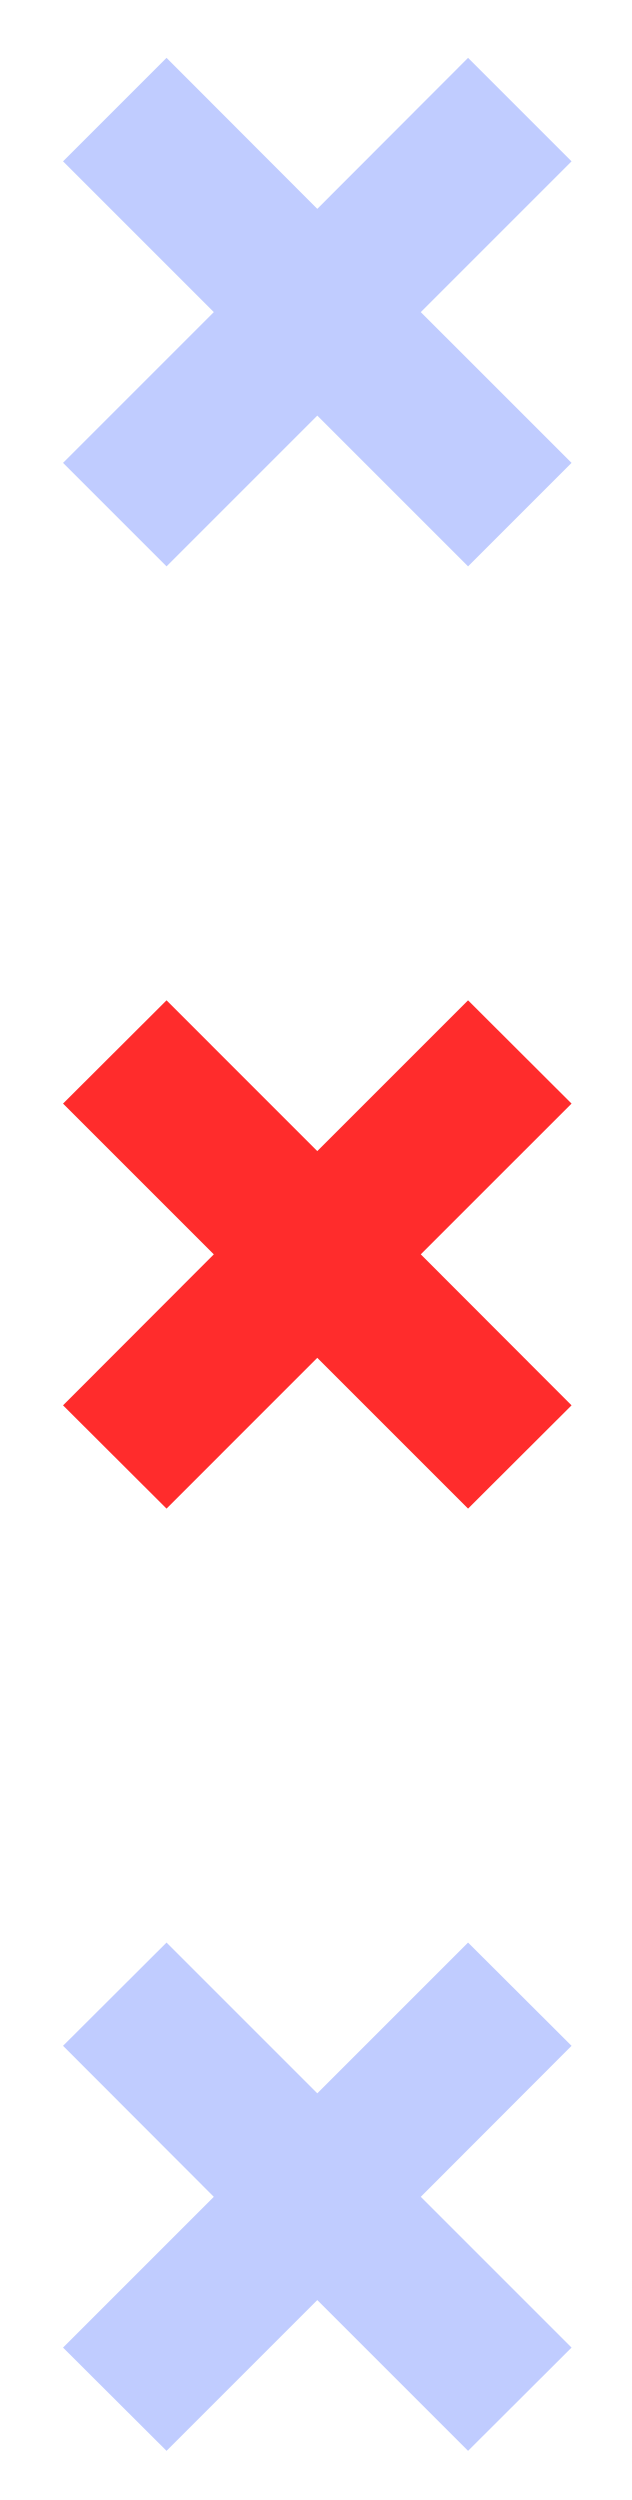
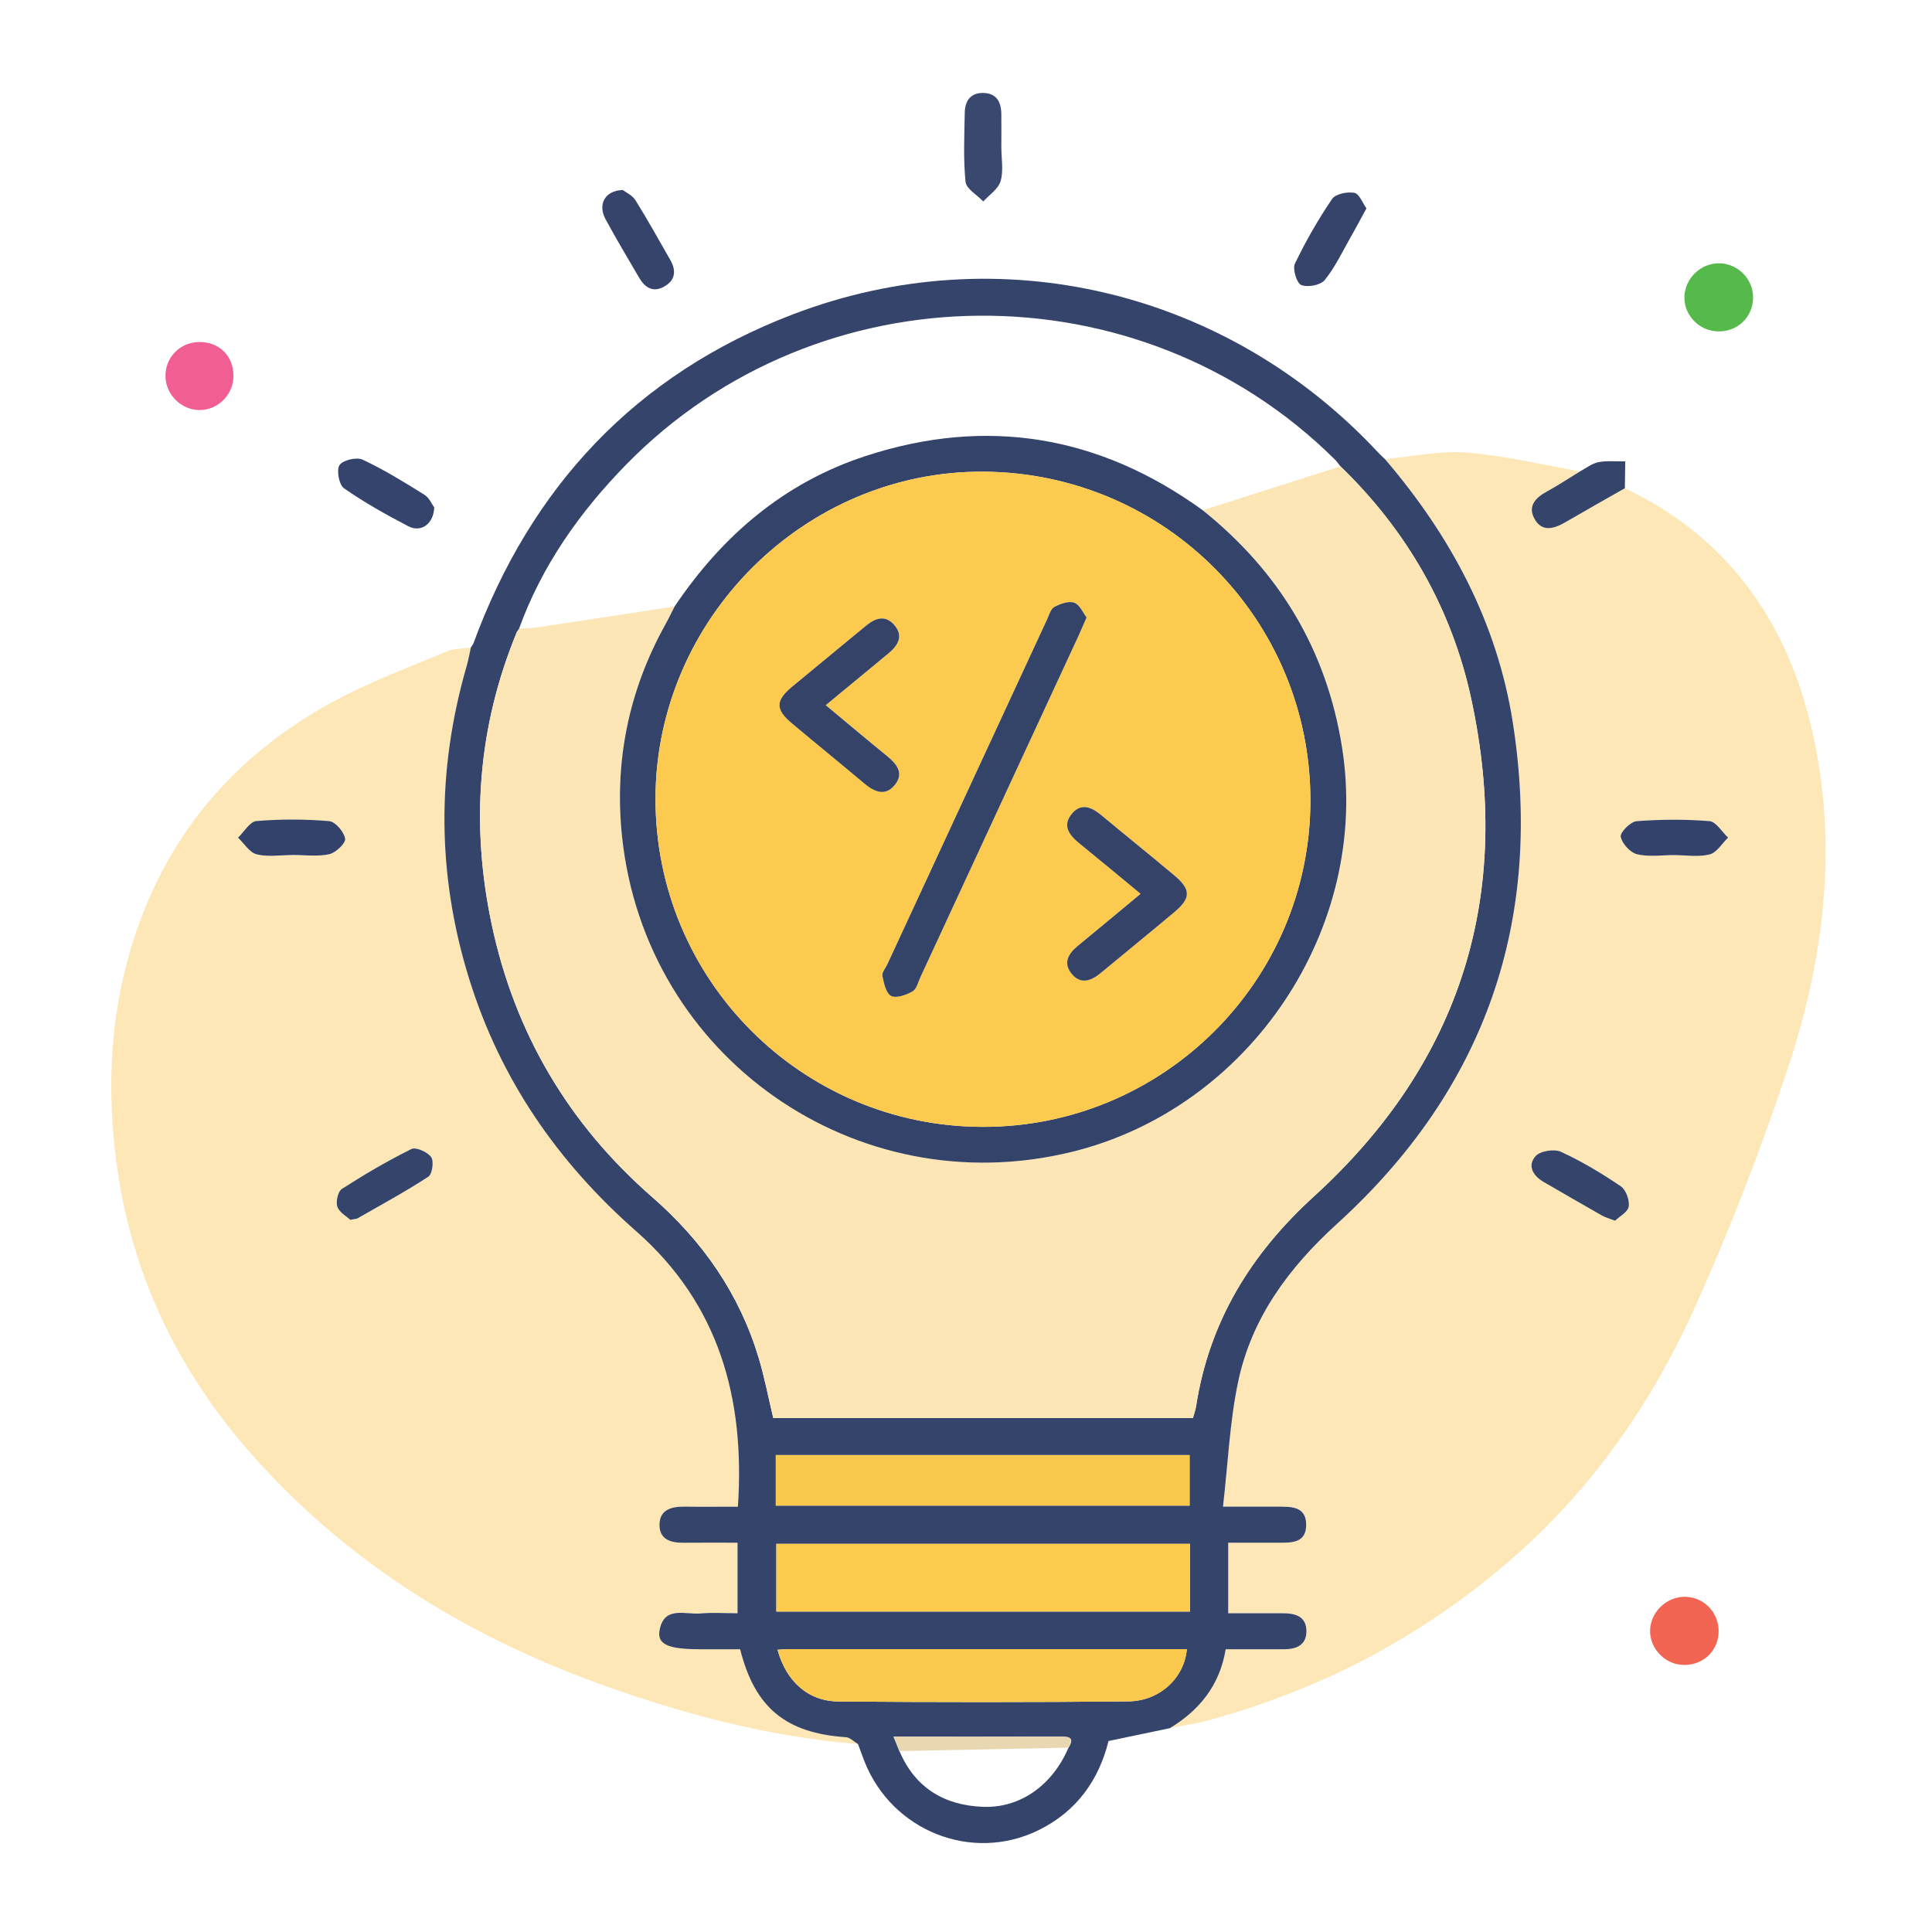
- <svg xmlns="http://www.w3.org/2000/svg" version="1.1" id="Layer_1" x="0px" y="0px" viewBox="0 0 26.85 106.29" style="enable-background:new 0 0 26.85 106.29;" xml:space="preserve">
-   <g>
-     <polygon style="fill:#C0CCFF;" points="24.3,6.86 19.9,2.46 13.49,8.88 7.08,2.46 2.68,6.86 9.09,13.27 2.68,19.68 7.08,24.08    13.49,17.67 19.9,24.08 24.3,19.68 17.89,13.27  " />
-     <polygon style="fill:#FF2C2C;" points="24.3,46.92 19.9,42.53 13.49,48.94 7.08,42.53 2.68,46.92 9.09,53.33 2.68,59.75    7.08,64.14 13.49,57.73 19.9,64.14 24.3,59.75 17.89,53.33  " />
-     <polygon style="fill:#C0CCFF;" points="24.3,86.98 19.9,82.59 13.49,89 7.08,82.59 2.68,86.98 9.09,93.4 2.68,99.81 7.08,104.2    13.49,97.79 19.9,104.2 24.3,99.81 17.89,93.4  " />
-   </g>
+ <svg xmlns="http://www.w3.org/2000/svg" id="Layer_1" data-name="Layer 1" viewBox="0 0 480.95 480.95">
+   <path d="M404.48,121.54c26.91,12.81,41.5,35,47.28,63.38,5.63,27.65,2,54.9-6.79,81.28-6.73,20.2-14.45,40.16-23.2,59.56-10.79,23.92-25.76,45.26-45.76,62.59-22.11,19.16-47.44,32.44-75.71,40.03-2.97,.8-6.05,1.21-9.08,1.81,7.39-4.48,12.43-10.69,13.9-19.64,4.95,0,9.62-.01,14.29,0,3.15,.01,5.82-.9,5.81-4.53-.01-3.7-2.8-4.44-5.9-4.44-4.48,0-8.96,0-13.57,0v-17.56c4.13,0,8,.02,11.87,0,3.45-.02,7.63,.41,7.54-4.61-.08-4.58-3.99-4.38-7.34-4.36-4.01,.02-8.02,0-13.37,0,1.26-10.85,1.67-21.17,3.78-31.13,3.37-15.93,12.63-28.39,24.67-39.34,36.91-33.56,51.36-75.43,43.72-124.6-3.88-24.97-15.46-46.59-31.83-65.69,6.76-.62,13.6-2.16,20.27-1.63,9.49,.76,18.86,3.04,28.28,4.67-2.77,1.69-5.48,3.49-8.32,5.05-2.78,1.52-4.75,3.58-3.1,6.68,1.81,3.41,4.78,2.65,7.62,1.01,4.96-2.87,9.95-5.69,14.92-8.53Zm-2.43,182.35c1.13-1.1,3.21-2.19,3.41-3.55,.23-1.59-.69-4.16-1.98-5.03-4.75-3.2-9.7-6.19-14.89-8.58-1.67-.77-5.15-.23-6.31,1.06-2.12,2.35-.68,4.9,2,6.45,4.83,2.8,9.66,5.6,14.52,8.36,.79,.45,1.71,.69,3.25,1.29Zm14.75-91.03c2.95,0,6.03,.52,8.8-.19,1.77-.45,3.07-2.72,4.58-4.18-1.54-1.43-2.99-3.97-4.63-4.1-6.01-.49-12.11-.45-18.13,.01-1.52,.12-4.17,2.81-3.97,3.87,.32,1.71,2.37,3.95,4.08,4.37,2.93,.72,6.16,.2,9.27,.21Z" style="fill: #fee7b6;" />
+   <path d="M213.6,434.17c-21.23-1.71-41.66-6.99-61.68-14.02-34.44-12.09-64.86-30.52-89.19-58.01-18.61-21.03-30.3-45.44-33.85-73.57-2.62-20.72-1.05-40.87,6.44-60.49,9.08-23.78,25.37-41.24,47.41-53.3,9.11-4.98,18.98-8.59,28.58-12.64,1.78-.75,3.93-.64,5.92-.93-.34,1.51-.6,3.04-1.03,4.53-7.54,26.05-7.44,52.02,.62,77.95,7.76,24.98,21.99,45.58,41.57,62.79,20.62,18.13,27.14,41.66,25.32,68.57-4.7,0-9.05,.04-13.4-.01-3.36-.04-6.23,.9-6.11,4.74,.11,3.6,3.01,4.28,6.1,4.25,4.46-.04,8.91-.01,13.32-.01v17.56c-3.31,0-6.28-.22-9.21,.05-3.83,.36-9.14-2.02-10.22,4.32-.58,3.4,2.29,4.59,10,4.59,3.4,0,6.81,0,10.08,0,3.67,14.62,11.44,20.9,26.35,21.9,1.03,.07,2,1.12,3,1.71Zm-126.4-130.5c1.21-.24,1.56-.22,1.81-.37,5.91-3.39,11.92-6.64,17.61-10.36,.98-.64,1.43-3.86,.71-4.88-.9-1.28-3.8-2.57-4.93-2.01-5.95,2.95-11.71,6.33-17.31,9.93-.99,.63-1.55,3.2-1.11,4.45,.51,1.45,2.35,2.44,3.22,3.25Zm-14.53-90.8s0-.01,0-.02c3.1,0,6.3,.46,9.27-.18,1.63-.35,4.15-2.76,3.97-3.86-.28-1.7-2.43-4.25-3.97-4.38-6.01-.51-12.11-.52-18.12-.02-1.63,.13-3.06,2.7-4.58,4.14,1.53,1.44,2.85,3.68,4.63,4.14,2.77,.7,5.85,.19,8.8,.19Z" style="fill: #fee7b6;" />
+   <path d="M213.6,434.17c-1-.59-1.97-1.64-3-1.71-14.91-1-22.69-7.28-26.35-21.9-3.27,0-6.67,0-10.08,0-7.71,0-10.58-1.19-10-4.59,1.08-6.35,6.4-3.97,10.22-4.32,2.93-.27,5.9-.05,9.21-.05v-17.56c-4.4,0-8.86-.03-13.32,.01-3.09,.03-6-.65-6.1-4.25-.12-3.84,2.76-4.78,6.11-4.74,4.35,.06,8.7,.01,13.4,.01,1.82-26.92-4.7-50.45-25.32-68.57-19.59-17.22-33.81-37.82-41.57-62.79-8.06-25.93-8.16-51.9-.62-77.95,.43-1.48,.69-3.02,1.03-4.53,0,0-.05,.03-.05,.03,.22-.33,.43-.66,.65-.98,14.31-39.14,40.54-67.06,79.48-81.99,51.47-19.73,108.31-5.93,145.85,34.42,.52,.56,1.1,1.07,1.65,1.6,16.37,19.11,27.95,40.72,31.83,65.69,7.64,49.18-6.82,91.04-43.72,124.6-12.04,10.95-21.3,23.4-24.67,39.34-2.11,9.96-2.52,20.28-3.78,31.13,5.35,0,9.36,.01,13.37,0,3.36-.01,7.26-.22,7.34,4.36,.09,5.02-4.09,4.59-7.54,4.61-3.87,.02-7.74,0-11.87,0v17.56c4.61,0,9.09,0,13.57,0,3.09,0,5.88,.74,5.9,4.44,.01,3.63-2.66,4.55-5.81,4.53-4.67-.02-9.34,0-14.29,0-1.47,8.95-6.51,15.16-13.9,19.64-4.95,1.04-9.89,2.07-15.27,3.2-2.36,9.62-7.92,17.56-17.47,22.22-16.55,8.08-36.38,.2-43.26-17.09-.57-1.44-1.08-2.91-1.62-4.36Zm10.3,1.74c3.91,9.19,11.22,13.53,20.84,13.88,9.32,.34,17.29-5.44,21.25-14.73,1.17-1.85,.92-2.75-1.53-2.75-13.78,.05-27.56,.02-42.02,.02,.61,1.5,1.03,2.54,1.45,3.57ZM129.32,156.4c-.21,.3-.42,.6-.64,.9-9.79,23.66-11.55,48.08-6.25,72.97,5.74,26.95,19.14,49.6,39.91,67.72,12.55,10.95,21.7,24.04,26.51,40.01,1.47,4.89,2.43,9.94,3.64,15h104.47c.3-1.1,.64-1.98,.78-2.9,3.28-21.09,13.6-37.92,29.36-52.28,36.84-33.57,49.62-75.36,39.14-123.86-4.83-22.37-15.94-41.81-32.54-57.86-.48-.59-.92-1.24-1.46-1.77-48.62-48.17-128.55-47.59-176.39,1.35-11.54,11.81-20.93,25.1-26.62,40.77l.08-.05Zm166.9,227.93h-102.96v16.85h102.96v-16.85Zm-103.1-9.52h103.01v-12.59h-103.01v12.59Zm.43,35.89c2.18,7.92,7.65,12.81,15.22,12.87,24.04,.19,48.09,.21,72.13-.03,7.87-.08,13.95-5.94,14.54-13-33.11,0-66.21,0-99.3,0-.77,0-1.54,.09-2.6,.16Z" style="fill: #35446a;" />
+   <path d="M249.28,36.74c0,2.8,.56,5.76-.19,8.35-.56,1.94-2.81,3.39-4.31,5.06-1.55-1.63-4.25-3.14-4.42-4.9-.57-5.7-.3-11.49-.19-17.25,.05-2.8,1.37-4.86,4.48-4.86,3.36,0,4.58,2.16,4.62,5.2,.04,2.8,0,5.6,0,8.4Z" style="fill: #3a476e;" />
+   <path d="M340.16,51.87c-1.54,2.82-2.69,5.01-3.91,7.14-2.08,3.63-3.88,7.51-6.49,10.72-1.03,1.27-4.24,1.86-5.83,1.22-1.12-.45-2.21-3.98-1.58-5.3,2.67-5.58,5.78-10.99,9.25-16.11,.86-1.27,3.79-1.86,5.55-1.54,1.22,.23,2.06,2.55,3.02,3.88Z" style="fill: #36446c;" />
+   <path d="M436.41,74.18c-.08,4.8-3.89,8.43-8.75,8.32-4.74-.1-8.55-4.13-8.34-8.79,.21-4.48,4.08-8.17,8.57-8.17,4.7,0,8.6,3.94,8.52,8.64Z" style="fill: #55b94c;" />
+   <path d="M108.1,126.33c-.19,4.23-3.35,6.29-6.46,4.67-5.5-2.86-10.93-5.91-16.01-9.45-1.24-.86-1.92-4.54-1.11-5.77,.82-1.25,4.26-2.06,5.76-1.35,5.32,2.49,10.36,5.6,15.35,8.72,1.27,.79,1.96,2.5,2.46,3.17Z" style="fill: #35446c;" />
+   <path d="M155.03,47.3c.69,.54,2.37,1.28,3.17,2.56,3.04,4.86,5.81,9.89,8.67,14.87,1.58,2.75,1.2,5.17-1.68,6.69-2.79,1.48-4.74,.03-6.14-2.38-2.81-4.82-5.69-9.61-8.33-14.52-1.94-3.6-.18-7.09,4.32-7.22Z" style="fill: #36446c;" />
+   <path d="M410.78,405.58c.27-4.64,4.48-8.36,9.13-8.06,4.72,.3,8.25,4.4,7.9,9.18-.35,4.77-4.36,8.13-9.25,7.74-4.46-.35-8.04-4.43-7.78-8.86Z" style="fill: #f26552;" />
+   <path d="M58.12,93.5c.03,4.72-3.82,8.61-8.5,8.58-4.46-.03-8.29-3.79-8.43-8.25-.14-4.78,3.55-8.62,8.36-8.69,4.97-.07,8.54,3.41,8.57,8.36Z" style="fill: #f05e93;" />
+   <path d="M404.48,121.54c-4.98,2.84-9.96,5.66-14.92,8.53-2.84,1.64-5.81,2.41-7.62-1.01-1.65-3.1,.32-5.16,3.1-6.68,2.84-1.55,5.55-3.36,8.32-5.05,1.5-.79,2.92-1.96,4.52-2.27,2.17-.42,4.47-.17,6.71-.21-.03,2.23-.07,4.46-.1,6.69Z" style="fill: #34446b;" />
+   <path d="M117.82,160.26c-.22,.33-.43,.66-.65,.98,.22-.33,.43-.66,.65-.98Z" style="fill: #fee7b6;" />
+   <path d="M402.05,303.89c-1.54-.6-2.46-.84-3.25-1.29-4.86-2.76-9.69-5.56-14.52-8.36-2.68-1.55-4.13-4.1-2-6.45,1.16-1.29,4.64-1.83,6.31-1.06,5.19,2.39,10.15,5.37,14.89,8.58,1.28,.87,2.21,3.43,1.98,5.03-.2,1.36-2.28,2.46-3.41,3.55Z" style="fill: #35446b;" />
+   <path d="M416.81,212.86c-3.1,0-6.34,.51-9.27-.2-1.71-.42-3.76-2.65-4.08-4.37-.2-1.07,2.45-3.76,3.97-3.87,6.02-.46,12.12-.5,18.13-.01,1.64,.13,3.09,2.67,4.63,4.1-1.51,1.46-2.82,3.73-4.58,4.18-2.77,.71-5.85,.19-8.8,.18Z" style="fill: #33426a;" />
+   <path d="M87.21,303.67c-.87-.82-2.7-1.8-3.22-3.25-.44-1.25,.12-3.81,1.11-4.45,5.6-3.59,11.35-6.98,17.31-9.93,1.13-.56,4.03,.74,4.93,2.01,.72,1.02,.27,4.24-.71,4.88-5.7,3.72-11.7,6.97-17.61,10.36-.25,.15-.6,.13-1.81,.37Z" style="fill: #35446b;" />
+   <path d="M72.68,212.86c-2.95,0-6.03,.52-8.8-.19-1.78-.45-3.1-2.7-4.63-4.14,1.52-1.45,2.95-4.01,4.58-4.14,6.01-.5,12.11-.49,18.12,.02,1.53,.13,3.69,2.68,3.97,4.38,.18,1.1-2.34,3.51-3.97,3.86-2.97,.64-6.17,.18-9.27,.18,0,0,0,.01,0,.02Z" style="fill: #32426a;" />
+   <path d="M333.71,116.1c16.6,16.05,27.71,35.49,32.54,57.86,10.48,48.5-2.3,90.29-39.14,123.86-15.76,14.36-26.08,31.19-29.36,52.28-.14,.91-.48,1.8-.78,2.9h-104.47c-1.21-5.06-2.17-10.1-3.64-15-4.81-15.98-13.96-29.07-26.51-40.01-20.77-18.12-34.17-40.77-39.91-67.72-5.3-24.89-3.54-49.31,6.25-72.97,.21-.3,.42-.6,.64-.9,0,0-.08,.05-.08,.05,1.38-.07,2.78-.01,4.14-.22,11.52-1.73,23.04-3.5,34.56-5.27-.78,1.52-1.52,3.05-2.34,4.54-9.13,16.47-12.72,34.21-10.74,52.81,5.84,54.9,58.15,91.48,111.79,78.46,44.55-10.81,74.57-55.84,67.44-100.74-3.86-24.3-15.64-43.74-34.67-59.02,11.43-3.64,22.86-7.28,34.28-10.92Z" style="fill: #fce6b6;" />
+   <path d="M296.23,384.33v16.85h-102.96v-16.85h102.96Z" style="fill: #fdcb4e;" />
+   <path d="M193.13,374.81v-12.59h103.01v12.59h-103.01Z" style="fill: #f9c94e;" />
+   <path d="M193.56,410.7c1.06-.07,1.83-.16,2.6-.16,33.1,0,66.19,0,99.3,0-.59,7.06-6.68,12.92-14.54,13-24.04,.24-48.09,.22-72.13,.03-7.57-.06-13.04-4.95-15.22-12.87Z" style="fill: #fac94e;" />
+   <path d="M265.99,435.06c-14.03,.28-28.06,.57-42.1,.85-.42-1.04-.84-2.07-1.45-3.57,14.46,0,28.24,.03,42.02-.02,2.44,0,2.7,.89,1.53,2.75Z" style="fill: #e8d7b0;" />
+   <path d="M129.32,156.4c-.21,.3-.42,.6-.64,.9,.21-.3,.42-.6,.64-.9Z" style="fill: #fcfcfc;" />
+   <path d="M167.94,150.97c11.85-17.62,27.3-30.86,47.64-37.48,30.14-9.81,58.17-5.06,83.84,13.54,19.03,15.28,30.81,34.72,34.67,59.02,7.13,44.9-22.89,89.93-67.44,100.74-53.64,13.02-105.95-23.56-111.79-78.46-1.98-18.6,1.6-36.33,10.74-52.81,.83-1.49,1.57-3.03,2.34-4.54Zm76.64,129.55c44.91,.11,81.53-36.27,81.63-81.09,.11-45.13-36.18-81.71-81.35-82.01-44.47-.29-81.55,36.6-81.68,81.25-.13,45.13,36.28,81.74,81.4,81.85Z" style="fill: #344369;" />
+   <path d="M244.58,280.52c-45.12-.11-81.53-36.71-81.4-81.85,.13-44.65,37.21-81.54,81.68-81.25,45.17,.3,81.45,36.87,81.35,82.01-.1,44.82-36.72,81.2-81.63,81.09Zm25.9-126.82c-.89-1.15-1.71-3.2-3.07-3.67-1.4-.48-3.49,.27-4.96,1.06-.92,.49-1.31,2.04-1.83,3.17-13.25,28.57-26.48,57.15-39.71,85.73-.46,.99-1.42,2.09-1.25,2.96,.36,1.8,.9,4.32,2.17,4.96,1.29,.66,3.75-.23,5.31-1.12,1.02-.58,1.41-2.34,2-3.61,13.11-28.29,26.21-56.58,39.31-84.87,.59-1.27,1.13-2.55,2.03-4.61Zm13.46,68.79c-5.6,4.65-10.61,8.86-15.68,13-2.34,1.91-3.65,4.21-1.57,6.82,2.25,2.84,4.88,1.93,7.33-.12,6.12-5.09,12.31-10.09,18.4-15.22,4.06-3.42,4.03-5.58-.1-9.06-5.97-5.02-12.06-9.91-18.06-14.9-2.39-1.99-4.99-3.29-7.37-.53-2.58,3-.72,5.4,1.83,7.48,4.96,4.02,9.85,8.11,15.21,12.53Zm-78.38-46.95c5.49-4.54,10.53-8.7,15.57-12.86,2.43-2.01,3.91-4.37,1.44-7.17-2.24-2.53-4.69-1.65-7,.27-6.12,5.09-12.31,10.11-18.42,15.2-4.1,3.41-4.13,5.61-.07,9.02,5.97,5.03,12.05,9.93,18.01,14.96,2.56,2.16,5.29,3.39,7.71,.38,2.29-2.85,.46-5.16-1.95-7.12-4.95-4.04-9.84-8.16-15.28-12.68Z" style="fill: #fbca4e;" />
+   <path d="M270.49,153.71c-.91,2.06-1.45,3.34-2.03,4.61-13.1,28.29-26.2,56.58-39.31,84.87-.59,1.27-.97,3.03-2,3.61-1.56,.89-4.02,1.77-5.31,1.12-1.27-.64-1.81-3.17-2.17-4.96-.17-.87,.79-1.97,1.25-2.96,13.23-28.58,26.47-57.15,39.71-85.73,.52-1.12,.92-2.67,1.83-3.17,1.47-.79,3.57-1.55,4.96-1.06,1.36,.47,2.18,2.52,3.07,3.67Z" style="fill: #344368;" />
+   <path d="M283.94,222.5c-5.36-4.42-10.26-8.51-15.21-12.53-2.56-2.07-4.41-4.48-1.83-7.48,2.38-2.76,4.98-1.46,7.37,.53,5.99,5,12.08,9.88,18.06,14.9,4.14,3.48,4.16,5.64,.1,9.06-6.09,5.13-12.28,10.13-18.4,15.22-2.45,2.04-5.08,2.96-7.33,.12-2.08-2.62-.76-4.91,1.57-6.82,5.07-4.15,10.08-8.36,15.68-13Z" style="fill: #354368;" />
+   <path d="M205.56,175.55c5.44,4.52,10.32,8.64,15.28,12.68,2.41,1.96,4.24,4.27,1.95,7.12-2.42,3.01-5.15,1.78-7.71-.38-5.97-5.03-12.04-9.94-18.01-14.96-4.05-3.41-4.02-5.61,.07-9.02,6.12-5.1,12.3-10.11,18.42-15.2,2.31-1.92,4.76-2.79,7-.27,2.47,2.79,.99,5.16-1.44,7.17-5.04,4.16-10.07,8.32-15.57,12.86Z" style="fill: #354368;" />
</svg>
